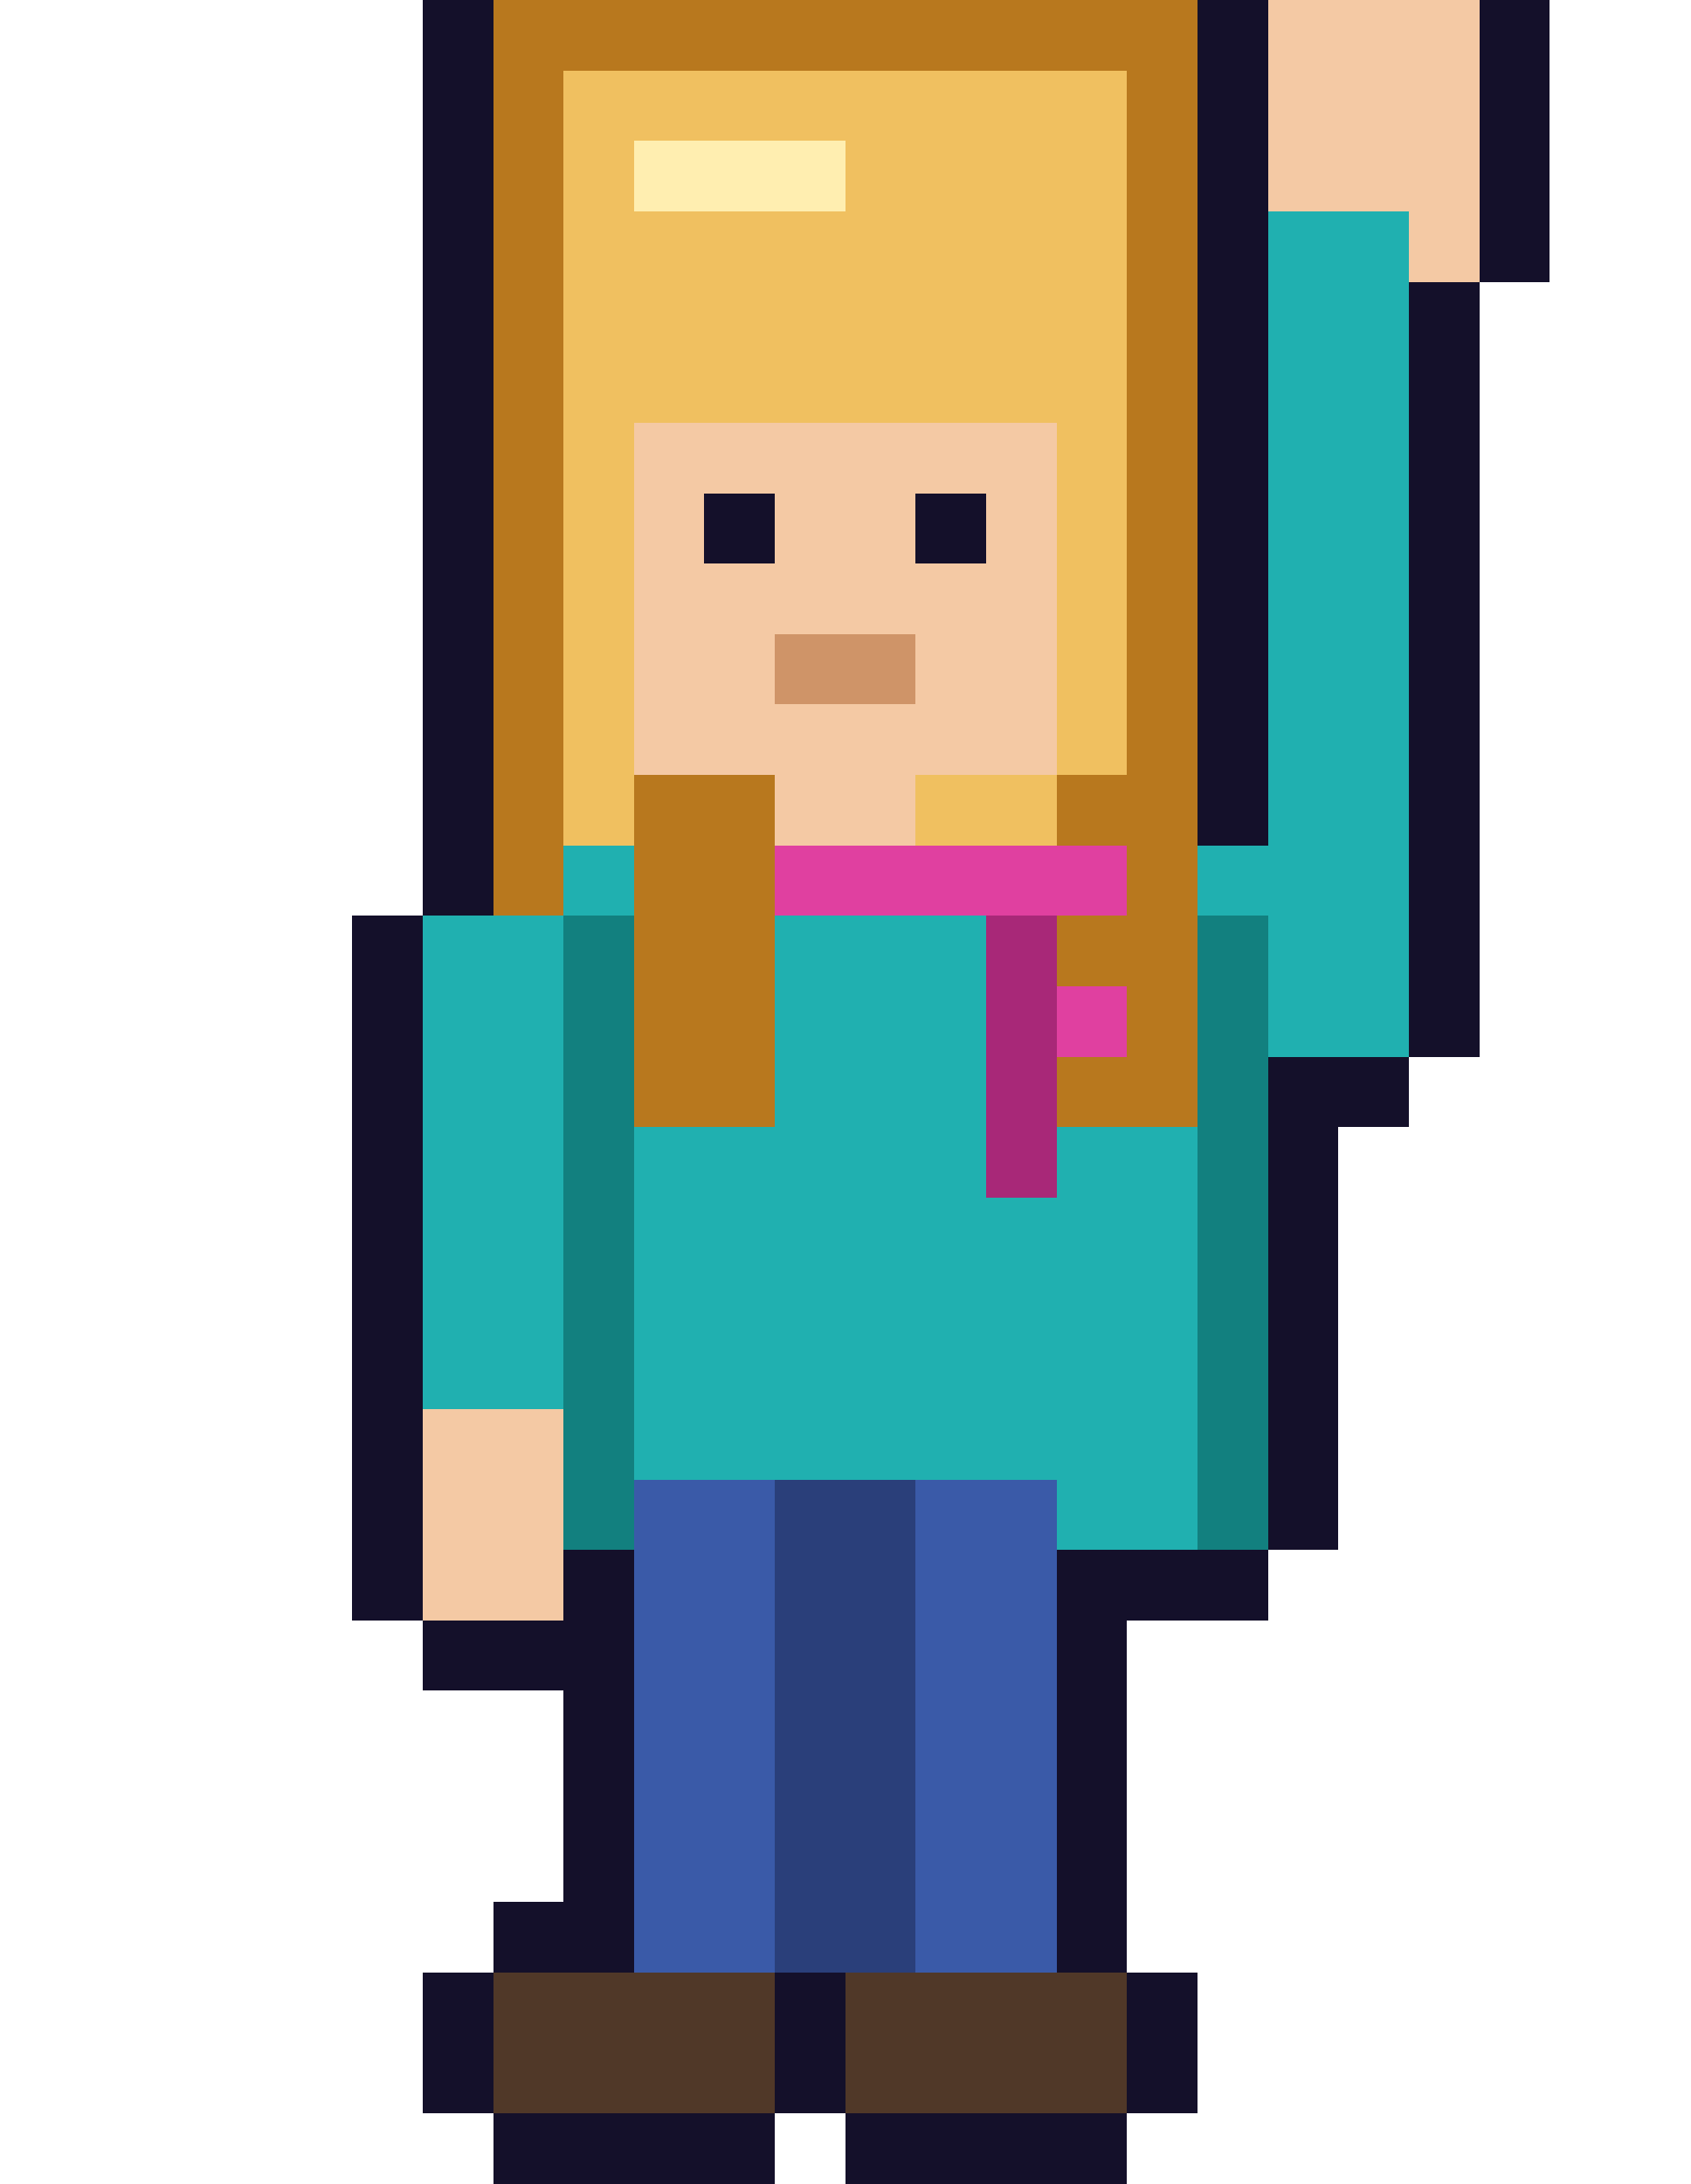
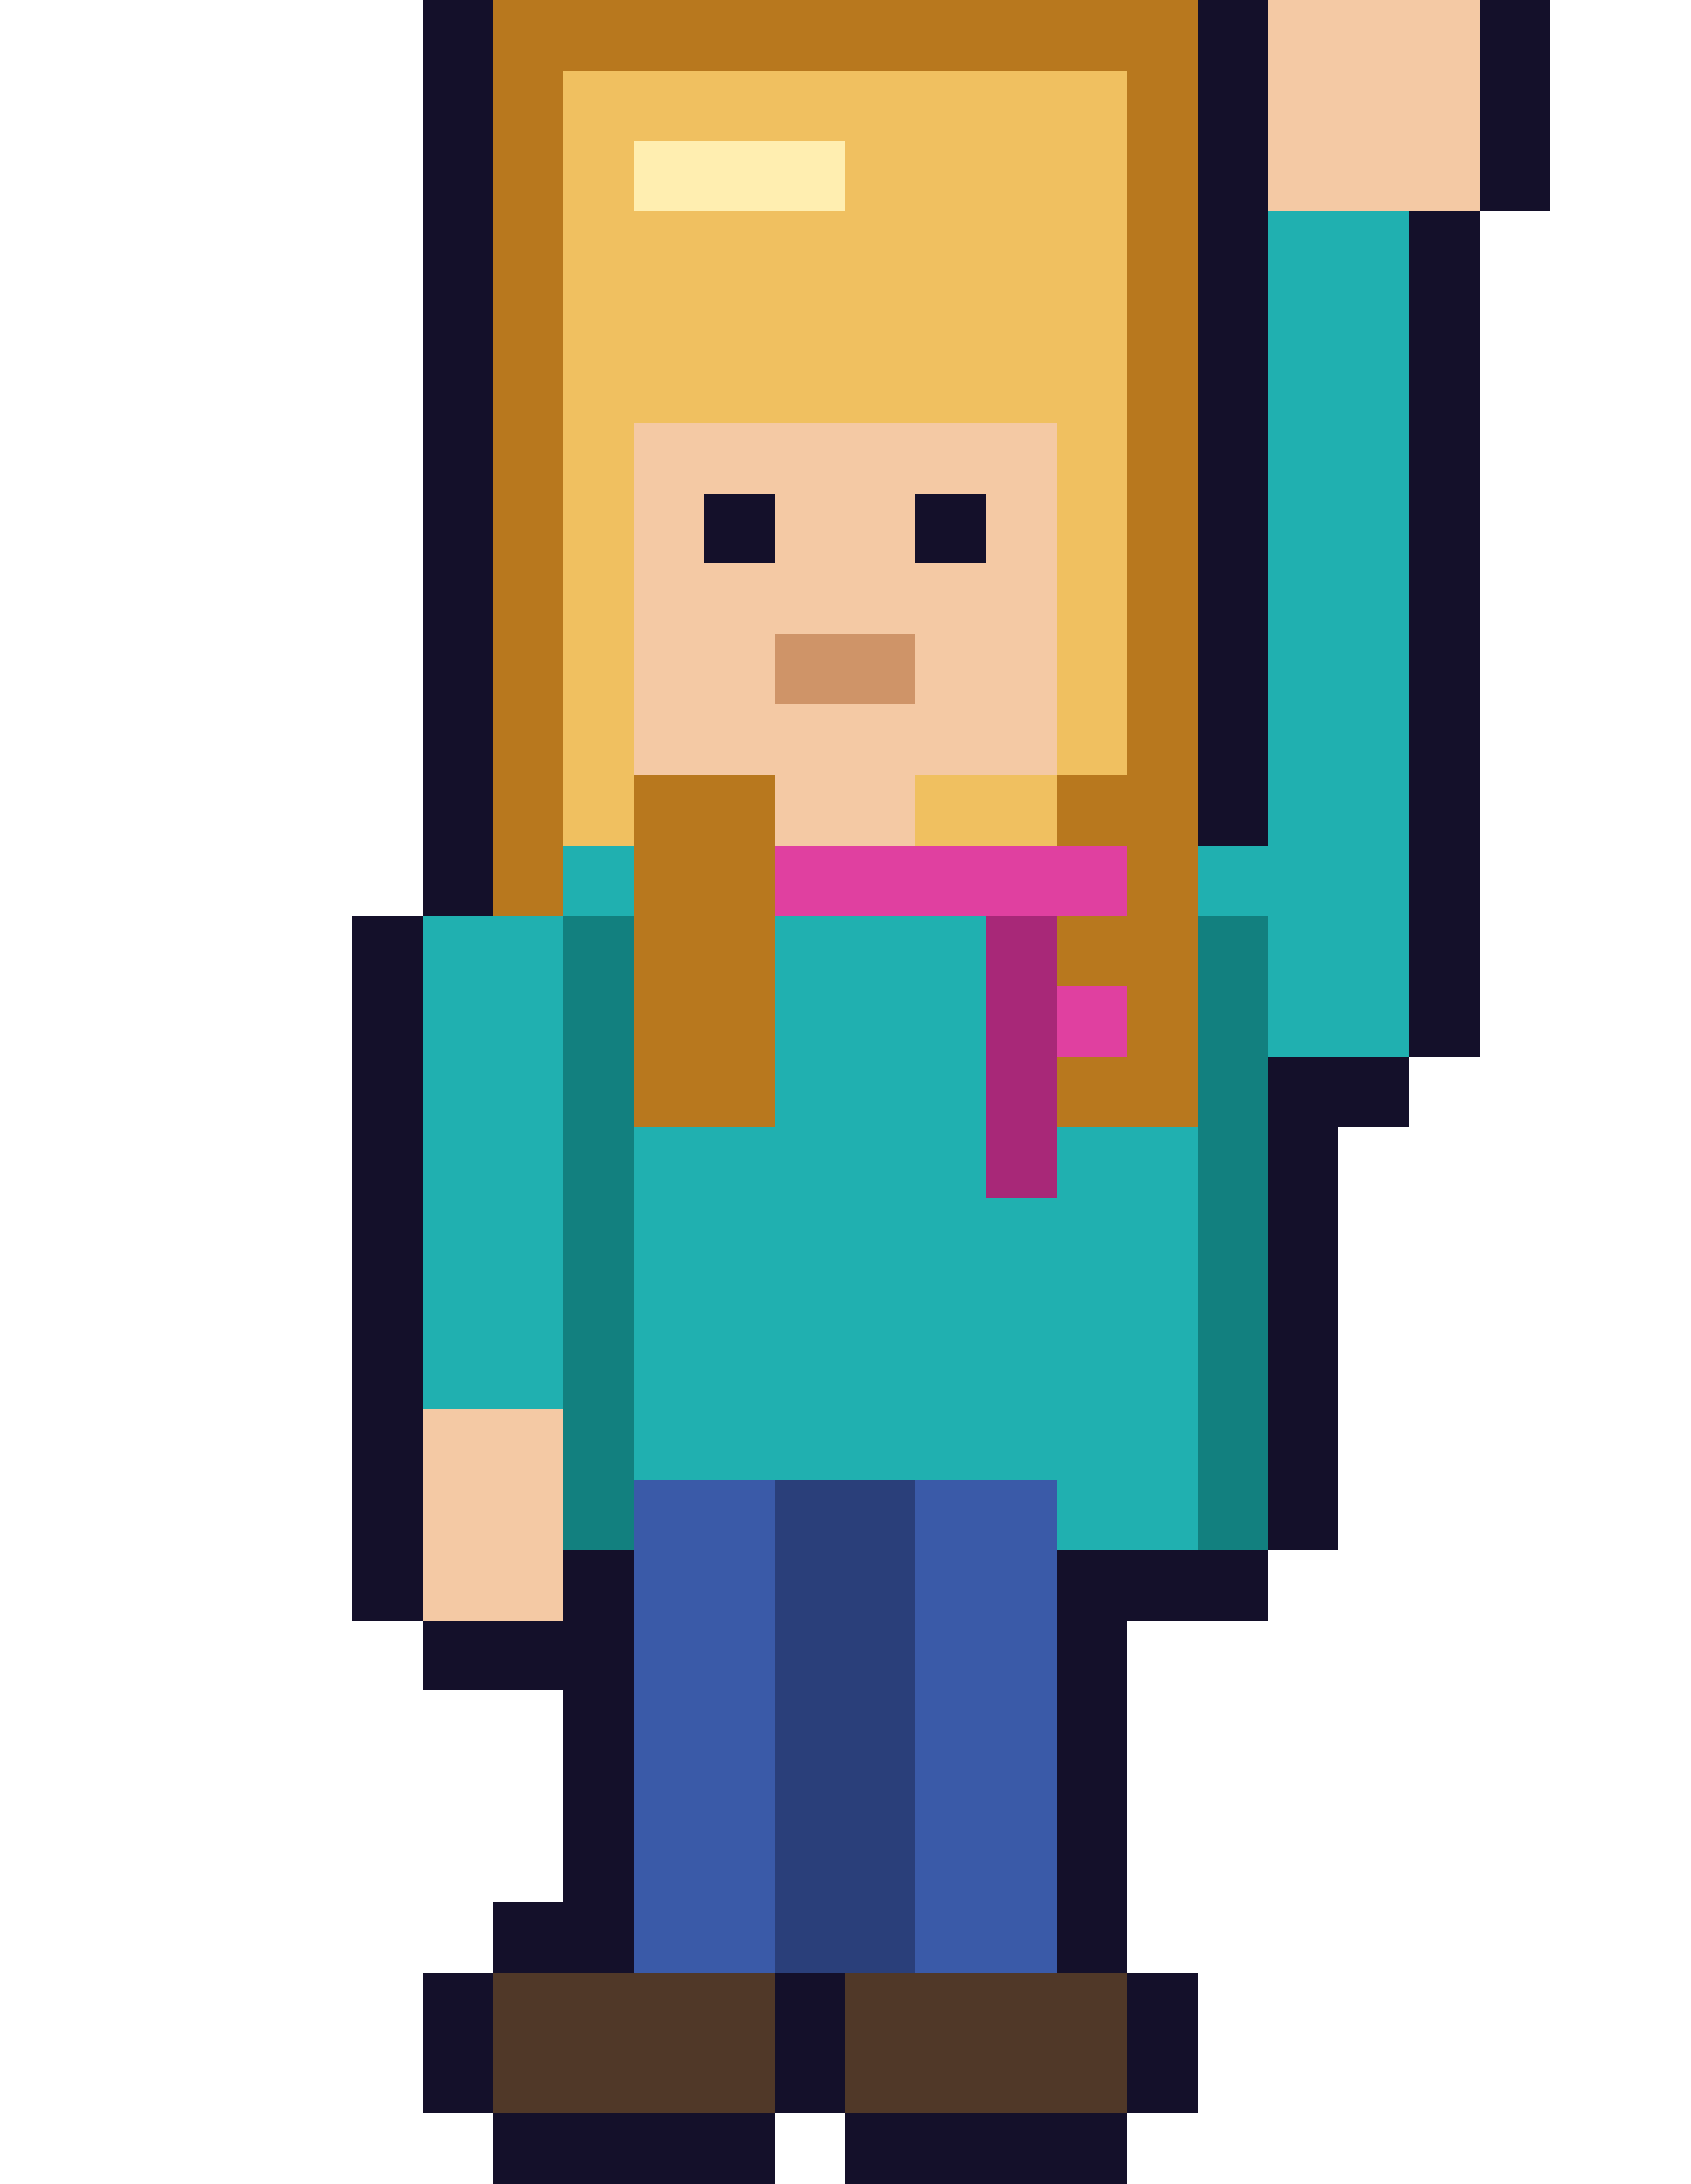
<svg xmlns="http://www.w3.org/2000/svg" viewBox="0 0 24 31" width="24" height="31" shape-rendering="crispEdges" role="img" aria-label="Pixel art sprite of Amanda, mid-step">
  <path fill="#2a3f7a" d="M11 21h2v1h-2zM11 22h2v1h-2zM11 23h2v1h-2zM11 24h2v1h-2zM11 25h2v1h-2zM11 26h2v1h-2zM11 27h2v1h-2z" />
  <path fill="#b8781e" d="M7 0h10v1h-10zM7 1h1v1h-1zM16 1h1v1h-1zM7 2h1v1h-1zM16 2h1v1h-1zM7 3h1v1h-1zM16 3h1v1h-1zM7 4h1v1h-1zM16 4h1v1h-1zM7 5h1v1h-1zM16 5h1v1h-1zM7 6h1v1h-1zM16 6h1v1h-1zM7 7h1v1h-1zM16 7h1v1h-1zM7 8h1v1h-1zM16 8h1v1h-1zM7 9h1v1h-1zM16 9h1v1h-1zM7 10h1v1h-1zM16 10h1v1h-1zM7 11h1v1h-1zM9 11h2v1h-2zM15 11h2v1h-2zM7 12h1v1h-1zM9 12h2v1h-2zM16 12h1v1h-1zM9 13h2v1h-2zM15 13h2v1h-2zM9 14h2v1h-2zM16 14h1v1h-1zM9 15h2v1h-2zM15 15h2v1h-2z" />
  <path fill="#ffeeb0" d="M9 2h3v1h-3z" />
  <path fill="#a82878" d="M14 13h1v1h-1zM14 14h1v1h-1zM14 15h1v1h-1zM14 16h1v1h-1z" />
  <path fill="#cf9468" d="M11 9h2v1h-2z" />
  <path fill="#12807f" d="M8 13h1v1h-1zM17 13h1v1h-1zM8 14h1v1h-1zM17 14h1v1h-1zM8 15h1v1h-1zM17 15h1v1h-1zM8 16h1v1h-1zM17 16h1v1h-1zM8 17h1v1h-1zM17 17h1v1h-1zM8 18h1v1h-1zM17 18h1v1h-1zM8 19h1v1h-1zM17 19h1v1h-1zM8 20h1v1h-1zM17 20h1v1h-1zM8 21h1v1h-1zM17 21h1v1h-1z" />
  <path fill="#503828" d="M7 28h4v1h-4zM12 28h4v1h-4zM7 29h4v1h-4zM12 29h4v1h-4z" />
  <path fill="#3a5aa8" d="M9 21h2v1h-2zM13 21h2v1h-2zM9 22h2v1h-2zM13 22h2v1h-2zM9 23h2v1h-2zM13 23h2v1h-2zM9 24h2v1h-2zM13 24h2v1h-2zM9 25h2v1h-2zM13 25h2v1h-2zM9 26h2v1h-2zM13 26h2v1h-2zM9 27h2v1h-2zM13 27h2v1h-2z" />
  <path fill="#14102a" d="M10 7h1v1h-1zM13 7h1v1h-1z" />
  <path fill="#f0c060" d="M8 1h8v1h-8zM8 2h1v1h-1zM12 2h4v1h-4zM8 3h8v1h-8zM8 4h8v1h-8zM8 5h8v1h-8zM8 6h1v1h-1zM15 6h1v1h-1zM8 7h1v1h-1zM15 7h1v1h-1zM8 8h1v1h-1zM15 8h1v1h-1zM8 9h1v1h-1zM15 9h1v1h-1zM8 10h1v1h-1zM15 10h1v1h-1zM8 11h1v1h-1zM13 11h2v1h-2z" />
  <path fill="#e040a0" d="M11 12h5v1h-5zM15 14h1v1h-1z" />
-   <path fill="#14102a" d="M6 0h1v1h-1zM17 0h1v1h-1zM21 0h1v1h-1zM6 1h1v1h-1zM17 1h1v1h-1zM21 1h1v1h-1zM6 2h1v1h-1zM17 2h1v1h-1zM21 2h1v1h-1zM6 3h1v1h-1zM17 3h1v1h-1zM21 3h1v1h-1zM6 4h1v1h-1zM17 4h1v1h-1zM20 4h1v1h-1zM6 5h1v1h-1zM17 5h1v1h-1zM20 5h1v1h-1zM6 6h1v1h-1zM17 6h1v1h-1zM20 6h1v1h-1zM6 7h1v1h-1zM17 7h1v1h-1zM20 7h1v1h-1zM6 8h1v1h-1zM17 8h1v1h-1zM20 8h1v1h-1zM6 9h1v1h-1zM17 9h1v1h-1zM20 9h1v1h-1zM6 10h1v1h-1zM17 10h1v1h-1zM20 10h1v1h-1zM6 11h1v1h-1zM17 11h1v1h-1zM20 11h1v1h-1zM6 12h1v1h-1zM20 12h1v1h-1zM5 13h1v1h-1zM20 13h1v1h-1zM5 14h1v1h-1zM20 14h1v1h-1zM5 15h1v1h-1zM18 15h2v1h-2zM5 16h1v1h-1zM18 16h1v1h-1zM5 17h1v1h-1zM18 17h1v1h-1zM5 18h1v1h-1zM18 18h1v1h-1zM5 19h1v1h-1zM18 19h1v1h-1zM5 20h1v1h-1zM18 20h1v1h-1zM5 21h1v1h-1zM18 21h1v1h-1zM5 22h1v1h-1zM8 22h1v1h-1zM15 22h3v1h-3zM6 23h3v1h-3zM15 23h1v1h-1zM8 24h1v1h-1zM15 24h1v1h-1zM8 25h1v1h-1zM15 25h1v1h-1zM8 26h1v1h-1zM15 26h1v1h-1zM7 27h2v1h-2zM15 27h1v1h-1zM6 28h1v1h-1zM11 28h1v1h-1zM16 28h1v1h-1zM6 29h1v1h-1zM11 29h1v1h-1zM16 29h1v1h-1zM7 30h4v1h-4zM12 30h4v1h-4z" />
-   <path fill="#f4c9a4" d="M18 0h3v1h-3zM18 1h3v1h-3zM18 2h3v1h-3zM20 3h1v1h-1zM9 6h6v1h-6zM9 7h1v1h-1zM11 7h2v1h-2zM14 7h1v1h-1zM9 8h6v1h-6zM9 9h2v1h-2zM13 9h2v1h-2zM9 10h6v1h-6zM11 11h2v1h-2zM6 20h2v1h-2zM6 21h2v1h-2zM6 22h2v1h-2z" />
+   <path fill="#14102a" d="M6 0h1v1h-1zM17 0h1v1h-1zM21 0h1v1h-1zM6 1h1v1h-1zM17 1h1v1h-1zM21 1h1v1h-1zM6 2h1v1h-1zM17 2h1v1h-1zM21 2h1v1h-1zM6 3h1v1h-1zM17 3h1v1h-1zM20 3h1v1h-1zM6 4h1v1h-1zM17 4h1v1h-1zM20 4h1v1h-1zM6 5h1v1h-1zM17 5h1v1h-1zM20 5h1v1h-1zM6 6h1v1h-1zM17 6h1v1h-1zM20 6h1v1h-1zM6 7h1v1h-1zM17 7h1v1h-1zM20 7h1v1h-1zM6 8h1v1h-1zM17 8h1v1h-1zM20 8h1v1h-1zM6 9h1v1h-1zM17 9h1v1h-1zM20 9h1v1h-1zM6 10h1v1h-1zM17 10h1v1h-1zM20 10h1v1h-1zM6 11h1v1h-1zM17 11h1v1h-1zM20 11h1v1h-1zM6 12h1v1h-1zM20 12h1v1h-1zM5 13h1v1h-1zM20 13h1v1h-1zM5 14h1v1h-1zM20 14h1v1h-1zM5 15h1v1h-1zM18 15h2v1h-2zM5 16h1v1h-1zM18 16h1v1h-1zM5 17h1v1h-1zM18 17h1v1h-1zM5 18h1v1h-1zM18 18h1v1h-1zM5 19h1v1h-1zM18 19h1v1h-1zM5 20h1v1h-1zM18 20h1v1h-1zM5 21h1v1h-1zM18 21h1v1h-1zM5 22h1v1h-1zM8 22h1v1h-1zM15 22h3v1h-3zM6 23h3v1h-3zM15 23h1v1h-1zM8 24h1v1h-1zM15 24h1v1h-1zM8 25h1v1h-1zM15 25h1v1h-1zM8 26h1v1h-1zM15 26h1v1h-1zM7 27h2v1h-2zM15 27h1v1h-1zM6 28h1v1h-1zM11 28h1v1h-1zM16 28h1v1h-1zM6 29h1v1h-1zM11 29h1v1h-1zM16 29h1v1h-1zM7 30h4v1h-4zM12 30h4v1h-4z" />
+   <path fill="#f4c9a4" d="M18 0h3v1h-3zM18 1h3v1h-3zM18 2h3v1h-3zM9 6h6v1h-6zM9 7h1v1h-1zM11 7h2v1h-2zM14 7h1v1h-1zM9 8h6v1h-6zM9 9h2v1h-2zM13 9h2v1h-2zM9 10h6v1h-6zM11 11h2v1h-2zM6 20h2v1h-2zM6 21h2v1h-2zM6 22h2v1h-2z" />
  <path fill="#20b0b0" d="M18 3h2v1h-2zM18 4h2v1h-2zM18 5h2v1h-2zM18 6h2v1h-2zM18 7h2v1h-2zM18 8h2v1h-2zM18 9h2v1h-2zM18 10h2v1h-2zM18 11h2v1h-2zM8 12h1v1h-1zM17 12h3v1h-3zM6 13h2v1h-2zM11 13h3v1h-3zM18 13h2v1h-2zM6 14h2v1h-2zM11 14h3v1h-3zM18 14h2v1h-2zM6 15h2v1h-2zM11 15h3v1h-3zM6 16h2v1h-2zM9 16h5v1h-5zM15 16h2v1h-2zM6 17h2v1h-2zM9 17h8v1h-8zM6 18h2v1h-2zM9 18h8v1h-8zM6 19h2v1h-2zM9 19h8v1h-8zM9 20h8v1h-8zM15 21h2v1h-2z" />
</svg>
